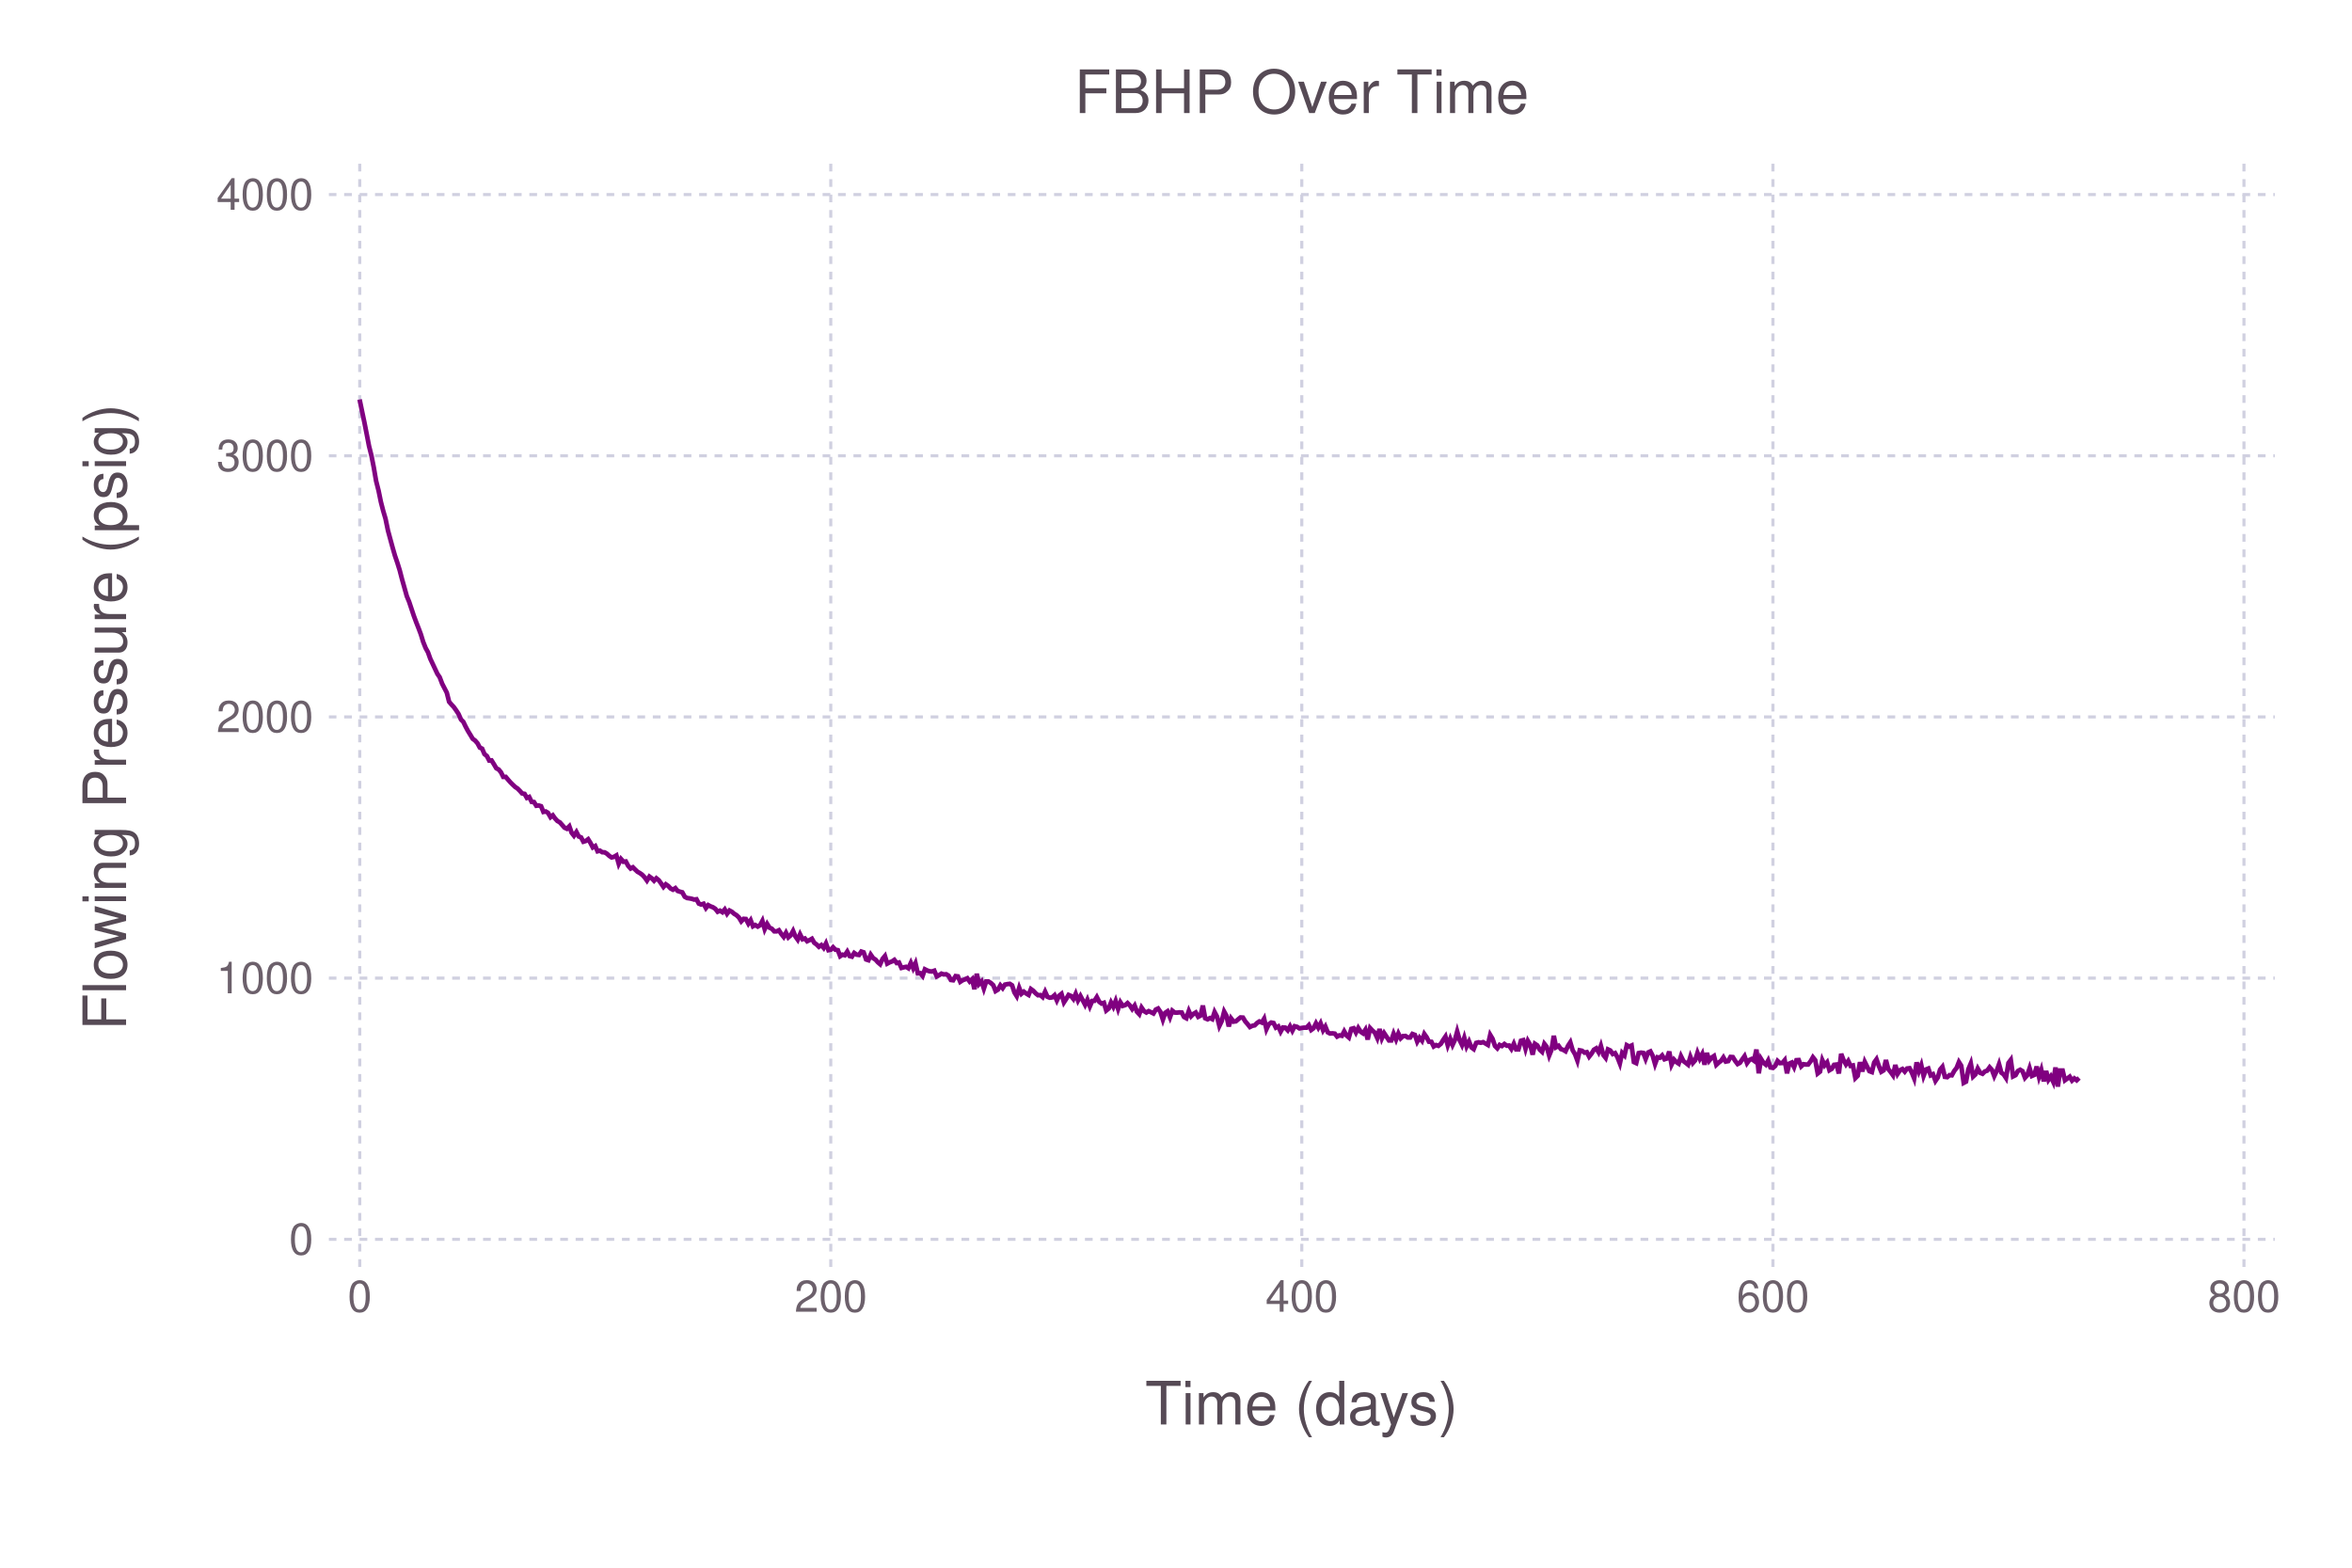
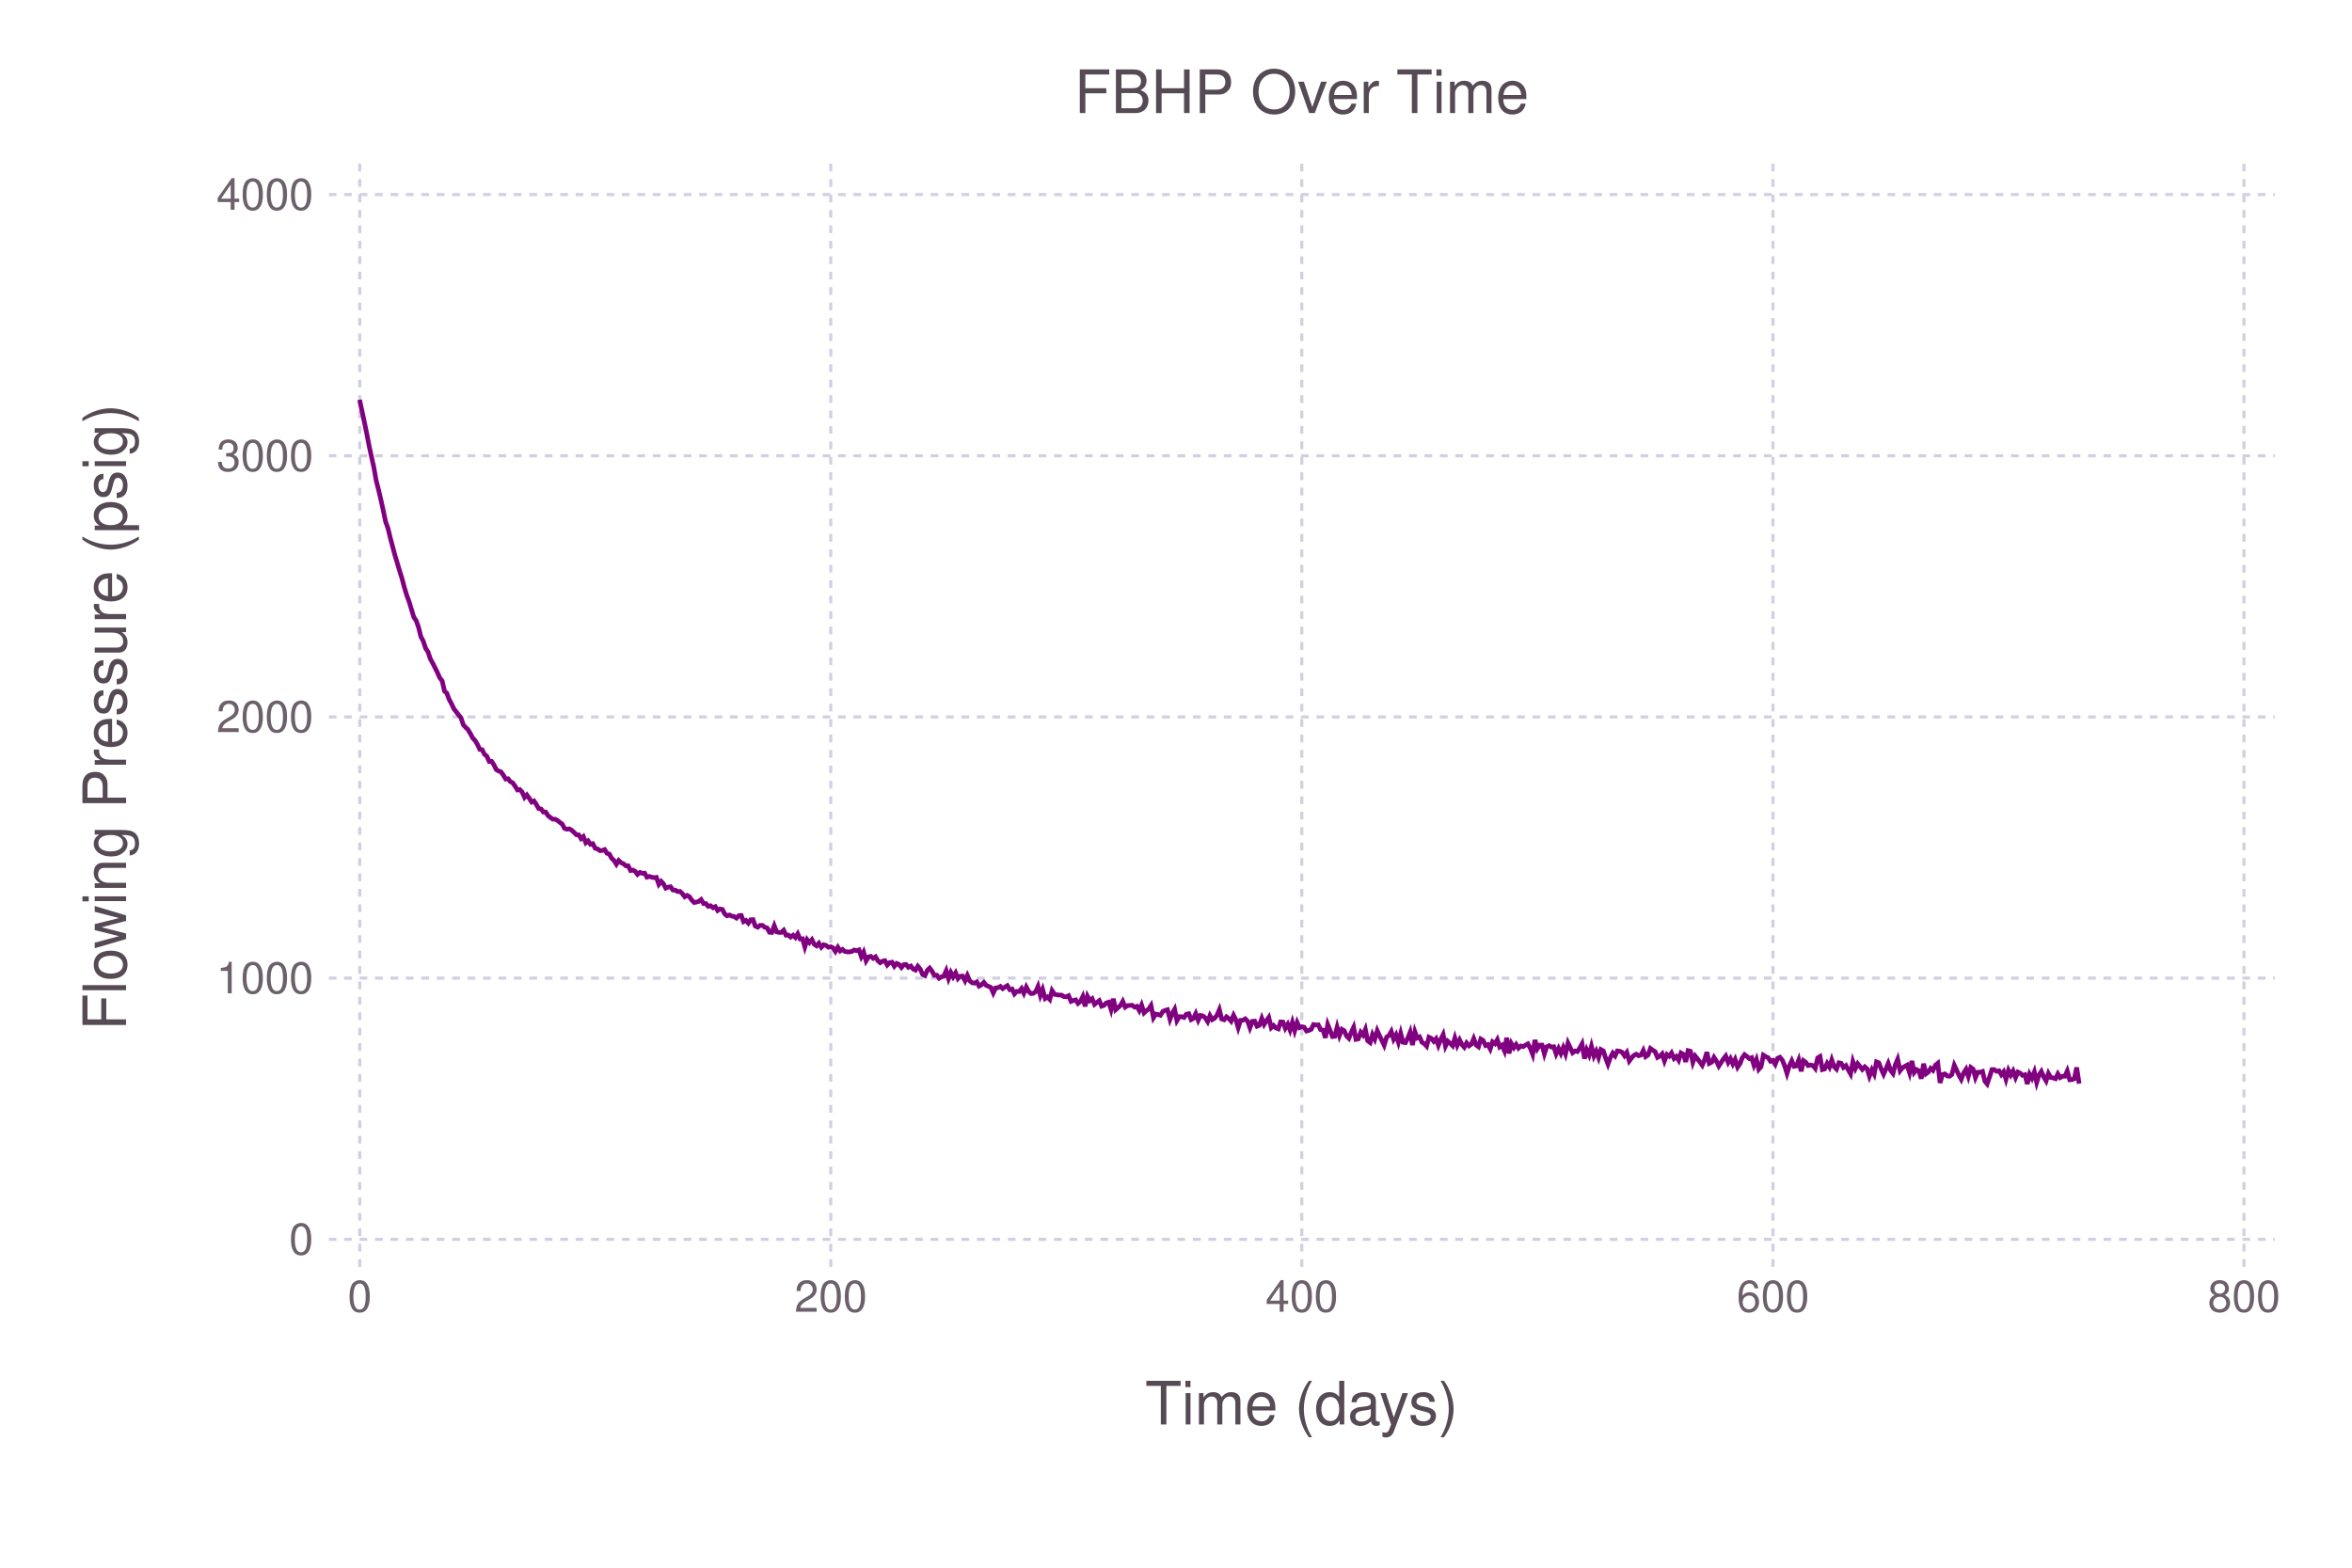
<svg xmlns="http://www.w3.org/2000/svg" version="1.2" width="152.4mm" height="101.6mm" viewBox="0 0 152.4 101.6" stroke="none" fill="#000000" stroke-width="0.3" font-size="3.88">
  <defs>
    <marker id="arrow" markerWidth="15" markerHeight="7" refX="5" refY="3.5" orient="auto" markerUnits="strokeWidth">
      <path d="M0,0 L15,3.5 L0,7 z" stroke="context-stroke" fill="context-stroke" />
    </marker>
  </defs>
-   <g class="plotroot xscalable yscalable" id="img-23e06792-1">
-     <g font-size="3.88" font-family="'PT Sans','Helvetica Neue','Helvetica',sans-serif" fill="#564A55" stroke="#000000" stroke-opacity="0.000" id="img-23e06792-2">
+   <g class="plotroot xscalable yscalable" id="img-602f69f2-1">
+     <g font-size="3.88" font-family="'PT Sans','Helvetica Neue','Helvetica',sans-serif" fill="#564A55" stroke="#000000" stroke-opacity="0.000" id="img-602f69f2-2">
      <g transform="translate(84.35,89.99)">
        <g class="primitive">
          <text text-anchor="middle" dy="0.6em">Time (days)</text>
        </g>
      </g>
    </g>
-     <g class="guide xlabels" font-size="2.82" font-family="'PT Sans Caption','Helvetica Neue','Helvetica',sans-serif" fill="#6C606B" id="img-23e06792-3">
+     <g class="guide xlabels" font-size="2.82" font-family="'PT Sans Caption','Helvetica Neue','Helvetica',sans-serif" fill="#6C606B" id="img-602f69f2-3">
      <g transform="translate(23.31,83.32)">
        <g class="primitive">
          <text text-anchor="middle" dy="0.6em">0</text>
        </g>
      </g>
      <g transform="translate(53.83,83.32)">
        <g class="primitive">
          <text text-anchor="middle" dy="0.6em">200</text>
        </g>
      </g>
      <g transform="translate(84.35,83.32)">
        <g class="primitive">
          <text text-anchor="middle" dy="0.6em">400</text>
        </g>
      </g>
      <g transform="translate(114.88,83.32)">
        <g class="primitive">
          <text text-anchor="middle" dy="0.6em">600</text>
        </g>
      </g>
      <g transform="translate(145.4,83.32)">
        <g class="primitive">
          <text text-anchor="middle" dy="0.6em">800</text>
        </g>
      </g>
    </g>
-     <g clip-path="url(#img-23e06792-4)">
-       <g id="img-23e06792-5">
-         <g pointer-events="visible" fill="#000000" fill-opacity="0.000" stroke="#000000" stroke-opacity="0.000" class="guide background" id="img-23e06792-6">
-           <g transform="translate(84.35,46.46)" id="img-23e06792-7">
+     <g clip-path="url(#img-602f69f2-4)">
+       <g id="img-602f69f2-5">
+         <g pointer-events="visible" fill="#000000" fill-opacity="0.000" stroke="#000000" stroke-opacity="0.000" class="guide background" id="img-602f69f2-6">
+           <g transform="translate(84.35,46.46)" id="img-602f69f2-7">
            <path d="M-63.05,-35.85 L 63.05 -35.85 63.05 35.85 -63.05 35.85 z" class="primitive" />
          </g>
        </g>
-         <g class="guide ygridlines xfixed" stroke-dasharray="0.5,0.5" stroke-width="0.2" stroke="#D0D0E0" id="img-23e06792-8">
-           <g transform="translate(84.35,80.32)" id="img-23e06792-9">
+         <g class="guide ygridlines xfixed" stroke-dasharray="0.5,0.5" stroke-width="0.2" stroke="#D0D0E0" id="img-602f69f2-8">
+           <g transform="translate(84.35,80.32)" id="img-602f69f2-9">
            <path fill="none" d="M-63.05,0 L 63.05 0" class="primitive" />
          </g>
-           <g transform="translate(84.35,63.39)" id="img-23e06792-10">
+           <g transform="translate(84.35,63.39)" id="img-602f69f2-10">
            <path fill="none" d="M-63.05,0 L 63.05 0" class="primitive" />
          </g>
-           <g transform="translate(84.35,46.46)" id="img-23e06792-11">
+           <g transform="translate(84.35,46.46)" id="img-602f69f2-11">
            <path fill="none" d="M-63.05,0 L 63.05 0" class="primitive" />
          </g>
-           <g transform="translate(84.35,29.54)" id="img-23e06792-12">
+           <g transform="translate(84.35,29.54)" id="img-602f69f2-12">
            <path fill="none" d="M-63.05,0 L 63.05 0" class="primitive" />
          </g>
-           <g transform="translate(84.35,12.61)" id="img-23e06792-13">
+           <g transform="translate(84.35,12.61)" id="img-602f69f2-13">
            <path fill="none" d="M-63.05,0 L 63.05 0" class="primitive" />
          </g>
        </g>
-         <g class="guide xgridlines yfixed" stroke-dasharray="0.5,0.5" stroke-width="0.2" stroke="#D0D0E0" id="img-23e06792-14">
-           <g transform="translate(23.31,46.46)" id="img-23e06792-15">
+         <g class="guide xgridlines yfixed" stroke-dasharray="0.5,0.5" stroke-width="0.2" stroke="#D0D0E0" id="img-602f69f2-14">
+           <g transform="translate(23.31,46.46)" id="img-602f69f2-15">
            <path fill="none" d="M0,-35.85 L 0 35.85" class="primitive" />
          </g>
-           <g transform="translate(53.83,46.46)" id="img-23e06792-16">
+           <g transform="translate(53.83,46.46)" id="img-602f69f2-16">
            <path fill="none" d="M0,-35.85 L 0 35.85" class="primitive" />
          </g>
-           <g transform="translate(84.35,46.46)" id="img-23e06792-17">
+           <g transform="translate(84.35,46.46)" id="img-602f69f2-17">
            <path fill="none" d="M0,-35.85 L 0 35.85" class="primitive" />
          </g>
-           <g transform="translate(114.88,46.46)" id="img-23e06792-18">
+           <g transform="translate(114.88,46.46)" id="img-602f69f2-18">
            <path fill="none" d="M0,-35.85 L 0 35.85" class="primitive" />
          </g>
-           <g transform="translate(145.4,46.46)" id="img-23e06792-19">
+           <g transform="translate(145.4,46.46)" id="img-602f69f2-19">
            <path fill="none" d="M0,-35.85 L 0 35.85" class="primitive" />
          </g>
        </g>
-         <g class="plotpanel" id="img-23e06792-20">
-           <g stroke-width="0.3" fill="#000000" fill-opacity="0.000" class="geometry" id="img-23e06792-21">
-             <g class="color_RGB{N0f8}(0.502,0.0,0.502)" stroke-dasharray="none" stroke="#800080" id="img-23e06792-22">
-               <g transform="translate(79.01,62.87)" id="img-23e06792-23">
-                 <path fill="none" d="M-55.71,-36.98 L -55.55 -36.21 -55.4 -35.5 -55.25 -34.74 -55.1 -33.97 -54.94 -33.33 -54.79 -32.57 -54.64 -31.7 -54.48 -31.07 -54.33 -30.34 -54.18 -29.76 -54.03 -29.25 -53.87 -28.48 -53.72 -27.93 -53.57 -27.38 -53.42 -26.86 -53.26 -26.39 -53.11 -25.91 -52.96 -25.33 -52.81 -24.8 -52.65 -24.23 -52.5 -23.87 -52.35 -23.42 -52.2 -22.97 -52.04 -22.54 -51.89 -22.16 -51.74 -21.76 -51.59 -21.27 -51.43 -20.87 -51.28 -20.6 -51.13 -20.18 -50.97 -19.84 -50.82 -19.52 -50.67 -19.2 -50.52 -18.98 -50.36 -18.56 -50.21 -18.27 -50.06 -17.98 -49.91 -17.39 -49.75 -17.2 -49.6 -17.04 -49.45 -16.83 -49.3 -16.6 -49.14 -16.24 -48.99 -16.09 -48.84 -15.78 -48.69 -15.5 -48.53 -15.24 -48.38 -14.99 -48.23 -14.88 -48.07 -14.7 -47.92 -14.42 -47.77 -14.35 -47.62 -14 -47.46 -13.87 -47.31 -13.58 -47.16 -13.59 -47.01 -13.35 -46.85 -13.08 -46.7 -13 -46.55 -12.82 -46.4 -12.52 -46.24 -12.52 -46.09 -12.34 -45.94 -12.17 -45.79 -12.02 -45.63 -11.87 -45.48 -11.77 -45.33 -11.62 -45.18 -11.45 -45.02 -11.42 -44.87 -11.16 -44.72 -11.22 -44.56 -10.9 -44.41 -10.89 -44.26 -10.65 -44.11 -10.67 -43.95 -10.62 -43.8 -10.25 -43.65 -10.28 -43.5 -10.19 -43.34 -9.91 -43.19 -10.03 -43.04 -9.82 -42.89 -9.66 -42.73 -9.57 -42.58 -9.4 -42.43 -9.23 -42.28 -9.16 -42.12 -9.32 -41.97 -8.9 -41.82 -8.71 -41.66 -8.95 -41.51 -8.66 -41.36 -8.6 -41.21 -8.32 -41.05 -8.37 -40.9 -8.48 -40.75 -8.24 -40.6 -7.95 -40.44 -8.04 -40.29 -7.7 -40.14 -7.74 -39.99 -7.64 -39.83 -7.63 -39.68 -7.54 -39.53 -7.4 -39.38 -7.3 -39.22 -7.34 -39.07 -7.43 -38.92 -6.89 -38.77 -7.2 -38.61 -7.02 -38.46 -7.04 -38.31 -6.76 -38.15 -6.58 -38 -6.66 -37.85 -6.51 -37.7 -6.37 -37.54 -6.28 -37.39 -6.17 -37.24 -6.01 -37.09 -5.8 -36.93 -6.06 -36.78 -5.95 -36.63 -5.79 -36.48 -5.95 -36.32 -5.82 -36.17 -5.61 -36.02 -5.39 -35.87 -5.56 -35.71 -5.45 -35.56 -5.29 -35.41 -5.21 -35.25 -5.31 -35.1 -5.13 -34.95 -5.08 -34.8 -5.04 -34.64 -4.75 -34.49 -4.67 -34.34 -4.65 -34.19 -4.62 -34.03 -4.57 -33.88 -4.59 -33.73 -4.31 -33.58 -4.25 -33.42 -4.3 -33.27 -4.02 -33.12 -4.21 -32.97 -4.13 -32.81 -4.07 -32.66 -3.97 -32.51 -3.78 -32.36 -3.85 -32.2 -3.75 -32.05 -3.93 -31.9 -3.65 -31.74 -3.86 -31.59 -3.78 -31.44 -3.65 -31.29 -3.56 -31.13 -3.41 -30.98 -3.16 -30.83 -3.32 -30.68 -3.31 -30.52 -3.01 -30.37 -3.23 -30.22 -2.84 -30.07 -2.92 -29.91 -2.82 -29.76 -2.91 -29.61 -3.19 -29.46 -2.65 -29.3 -2.99 -29.15 -2.75 -29 -2.68 -28.84 -2.51 -28.69 -2.51 -28.54 -2.58 -28.39 -2.35 -28.23 -2.15 -28.08 -2.42 -27.93 -2.12 -27.78 -2.25 -27.62 -2.54 -27.47 -2.18 -27.32 -1.97 -27.17 -2.32 -27.01 -2 -26.86 -2.05 -26.71 -1.87 -26.56 -1.94 -26.4 -2.03 -26.25 -1.77 -26.1 -1.66 -25.95 -1.51 -25.79 -1.62 -25.64 -1.44 -25.49 -1.73 -25.33 -1.29 -25.18 -1.32 -25.03 -1.48 -24.88 -1.32 -24.72 -1.29 -24.57 -0.9 -24.42 -1 -24.27 -0.96 -24.11 -1.2 -23.96 -0.91 -23.81 -0.87 -23.66 -1.11 -23.5 -1 -23.35 -0.98 -23.2 -1.2 -23.05 -1.15 -22.89 -0.69 -22.74 -0.64 -22.59 -1 -22.43 -0.77 -22.28 -0.68 -22.13 -0.51 -21.98 -0.38 -21.82 -0.73 -21.67 -0.91 -21.52 -0.42 -21.37 -0.5 -21.21 -0.56 -21.06 -0.66 -20.91 -0.46 -20.76 -0.49 -20.6 -0.14 -20.45 -0.18 -20.3 -0.21 -20.15 -0.12 -19.99 -0.47 -19.84 -0.12 -19.69 -0.44 -19.54 0.21 -19.38 0.2 -19.23 0.38 -19.08 -0.05 -18.92 0.03 -18.77 0.08 -18.62 0.09 -18.47 0.04 -18.31 0.41 -18.16 0.33 -18.01 0.23 -17.86 0.28 -17.7 0.27 -17.55 0.36 -17.4 0.64 -17.25 0.66 -17.09 0.39 -16.94 0.41 -16.79 0.76 -16.64 0.66 -16.48 0.6 -16.33 0.53 -16.18 0.74 -16.02 0.59 -15.87 1.24 -15.72 0.24 -15.57 0.9 -15.41 0.73 -15.26 1.2 -15.11 0.74 -14.96 0.74 -14.8 0.84 -14.65 0.98 -14.5 1.36 -14.35 1.27 -14.19 0.99 -14.04 1.17 -13.89 0.94 -13.74 0.91 -13.58 0.89 -13.43 0.99 -13.28 1.45 -13.13 1.69 -12.97 1.15 -12.82 1.53 -12.67 1.4 -12.51 1.52 -12.36 1.61 -12.21 1.23 -12.06 1.34 -11.9 1.51 -11.75 1.63 -11.6 1.62 -11.45 1.75 -11.29 1.4 -11.14 1.73 -10.99 1.79 -10.84 1.77 -10.68 1.63 -10.53 1.97 -10.38 1.66 -10.23 1.54 -10.07 2.09 -9.92 1.86 -9.77 1.61 -9.61 1.68 -9.46 1.87 -9.31 1.54 -9.16 1.97 -9 1.68 -8.85 1.96 -8.7 2.25 -8.55 1.92 -8.39 2.35 -8.24 2 -8.09 1.99 -7.94 1.75 -7.78 2.06 -7.63 2.17 -7.48 2.12 -7.33 2.62 -7.17 2.49 -7.02 2.1 -6.87 2.38 -6.72 2 -6.56 2.52 -6.41 2.09 -6.26 2.32 -6.1 2.27 -5.95 2.14 -5.8 2.29 -5.65 2.52 -5.49 2.3 -5.34 2.7 -5.19 2.86 -5.04 2.43 -4.88 2.66 -4.73 2.75 -4.58 2.66 -4.43 2.73 -4.27 2.81 -4.12 2.56 -3.97 2.49 -3.82 2.71 -3.66 3.21 -3.51 2.77 -3.36 2.67 -3.2 3.06 -3.05 2.63 -2.9 2.75 -2.75 2.76 -2.59 2.74 -2.44 2.75 -2.29 3.04 -2.14 3.12 -1.98 2.65 -1.83 2.99 -1.68 2.84 -1.53 2.75 -1.37 3.03 -1.22 2.95 -1.07 2.3 -0.92 3.12 -0.76 3.19 -0.61 3.11 -0.46 3.18 -0.31 2.72 -0.15 3.02 0 3.62 0.15 3.31 0.31 2.69 0.46 2.96 0.61 3.65 0.76 3.13 0.92 3.34 1.07 3.32 1.22 3.19 1.37 3.07 1.53 3.08 1.68 3.33 1.83 3.5 1.98 3.69 2.14 3.61 2.29 3.58 2.44 3.43 2.59 3.33 2.75 3.4 2.9 3.15 3.05 3.83 3.2 3.51 3.36 3.4 3.51 3.43 3.66 3.73 3.82 3.65 3.97 3.99 4.12 3.72 4.27 3.73 4.43 3.9 4.58 3.64 4.73 3.93 4.88 3.64 5.04 3.68 5.19 3.78 5.34 3.75 5.49 3.73 5.65 3.73 5.8 3.57 5.95 3.88 6.1 3.77 6.26 3.45 6.41 3.73 6.56 3.45 6.72 3.9 6.87 3.66 7.02 4.03 7.17 4.11 7.33 4.1 7.48 4.12 7.63 4.31 7.78 4.23 7.94 4.26 8.09 3.97 8.24 4.24 8.39 4.37 8.55 3.81 8.7 3.77 8.85 4.05 9 3.75 9.16 4 9.31 4.1 9.46 3.87 9.61 4.5 9.77 3.76 9.92 3.92 10.07 4.05 10.23 4.4 10.38 3.82 10.53 4.42 10.68 4.09 10.84 4.33 10.99 4.56 11.14 4.56 11.29 4.12 11.45 4.5 11.6 4.11 11.75 4.42 11.9 4.28 12.06 4.27 12.21 4.37 12.36 4.37 12.51 4.14 12.67 4.2 12.82 4.64 12.97 4.38 13.13 4.58 13.28 4.14 13.43 4.35 13.58 4.64 13.74 4.65 13.89 4.95 14.04 4.86 14.19 4.91 14.35 4.78 14.5 4.53 14.65 4.31 14.8 4.88 14.96 4.46 15.11 4.85 15.26 4.53 15.41 3.98 15.57 4.54 15.72 4.85 15.87 4.39 16.02 4.95 16.18 4.63 16.33 5.01 16.48 5.12 16.64 4.72 16.79 4.68 16.94 4.71 17.09 4.67 17.25 4.76 17.4 4.85 17.55 4.2 17.7 4.45 17.86 4.92 18.01 5.07 18.16 4.85 18.31 4.92 18.47 4.79 18.62 4.9 18.77 4.89 18.92 5.11 19.08 4.77 19.23 5.14 19.38 5.14 19.54 4.58 19.69 4.54 19.84 5.1 19.99 4.59 20.15 4.86 20.3 5.48 20.45 4.78 20.6 4.88 20.76 5.16 20.91 5.3 21.06 4.78 21.21 4.97 21.37 5.54 21.52 5.17 21.67 4.26 21.82 5 21.98 4.91 22.13 5.12 22.28 5.17 22.43 5.26 22.59 4.91 22.74 4.68 22.89 5.19 23.05 5.46 23.2 5.87 23.35 5.2 23.5 5.23 23.66 5.35 23.81 5.32 23.96 5.61 24.11 5.42 24.27 5.16 24.42 5.07 24.57 5.32 24.72 4.91 24.88 5.5 25.03 5.69 25.18 5.14 25.33 5.21 25.49 5.44 25.64 5.38 25.79 5.64 25.95 6.05 26.1 5.37 26.25 5.53 26.4 4.87 26.56 4.96 26.71 4.89 26.86 5.96 27.01 6.03 27.17 5.38 27.32 5.35 27.47 5.37 27.62 5.76 27.78 5.34 27.93 5.27 28.08 5.56 28.23 6.09 28.39 5.65 28.54 5.68 28.69 5.53 28.84 5.78 29 5.73 29.15 5.28 29.3 6.13 29.46 5.8 29.61 5.96 29.76 6.06 29.91 5.58 30.07 5.9 30.22 6.01 30.37 6.13 30.52 5.62 30.68 6.02 30.83 5.85 30.98 5.36 31.13 5.74 31.29 5.44 31.44 6.13 31.59 5.37 31.74 5.87 31.9 5.67 32.05 5.57 32.2 6.14 32.36 5.99 32.51 5.88 32.66 5.66 32.81 5.93 32.97 5.9 33.12 5.63 33.27 5.64 33.42 5.88 33.58 6.09 33.73 6.01 33.88 5.79 34.03 5.58 34.19 6.03 34.34 5.83 34.49 5.76 34.64 5.87 34.8 5.15 34.95 6.69 35.1 5.76 35.25 6 35.41 6.13 35.56 5.86 35.71 6.31 35.87 6.34 36.02 6.21 36.17 5.89 36.32 6.03 36.48 6.02 36.63 5.84 36.78 6.69 36.93 6.06 37.09 5.99 37.24 6.29 37.39 5.84 37.54 5.83 37.7 6.24 37.85 6.1 38 6.12 38.15 6.12 38.31 5.91 38.46 5.65 38.61 5.84 38.77 6.7 38.92 6.58 39.07 5.84 39.22 6.17 39.38 5.98 39.53 6.49 39.68 6.4 39.83 6.14 39.99 6.12 40.14 6.7 40.29 5.43 40.44 5.82 40.6 6.11 40.75 5.89 40.9 6.21 41.05 6.18 41.21 7 41.36 6.85 41.51 5.97 41.66 6.57 41.82 5.95 41.97 6.25 42.12 6.55 42.28 6.61 42.43 5.99 42.58 5.78 42.73 6.21 42.89 6.59 43.04 6.5 43.19 5.83 43.34 6.41 43.5 6.61 43.65 6.82 43.8 6.15 43.95 6.72 44.11 6.48 44.26 6.41 44.41 6.58 44.56 6.38 44.72 6.36 44.87 6.65 45.02 7.02 45.18 5.98 45.33 6.54 45.48 6.16 45.63 6.86 45.79 6.44 45.94 6.38 46.09 6.82 46.24 6.75 46.4 7.18 46.55 6.96 46.7 6.45 46.85 6.27 47.01 6.92 47.16 6.94 47.31 6.81 47.46 6.82 47.62 6.53 47.77 6.34 47.92 5.96 48.07 6.2 48.23 7.31 48.38 7.23 48.53 6.43 48.69 6.05 48.84 6.9 48.99 6.76 49.14 6.38 49.3 6.66 49.45 6.72 49.6 6.57 49.75 6.52 49.91 6.3 50.06 6.47 50.21 6.87 50.36 6.55 50.52 6.1 50.67 6.65 50.82 6.76 50.97 6.99 51.13 6.02 51.28 5.82 51.43 6.89 51.59 6.81 51.74 6.54 51.89 6.46 52.04 6.55 52.2 6.98 52.35 6.81 52.5 6.36 52.65 6.86 52.81 6.79 52.96 6.25 53.11 6.92 53.26 6.47 53.42 7.21 53.57 6.54 53.72 7.11 53.87 6.89 54.03 7.24 54.18 6.31 54.33 7.55 54.48 6.51 54.64 6.51 54.79 7.14 54.94 7.03 55.1 6.91 55.25 7.16 55.4 7.02 55.55 7.14 55.71 6.99" class="primitive" />
+         <g class="plotpanel" id="img-602f69f2-20">
+           <g stroke-width="0.3" fill="#000000" fill-opacity="0.000" class="geometry" id="img-602f69f2-21">
+             <g class="color_RGB{N0f8}(0.502,0.0,0.502)" stroke-dasharray="none" stroke="#800080" id="img-602f69f2-22">
+               <g transform="translate(79.01,62.88)" id="img-602f69f2-23">
+                 <path fill="none" d="M-55.71,-36.97 L -55.55 -36.22 -55.4 -35.52 -55.25 -34.8 -55.1 -34.02 -54.94 -33.28 -54.79 -32.61 -54.64 -31.76 -54.48 -31.13 -54.33 -30.49 -54.18 -29.82 -54.03 -29.09 -53.87 -28.64 -53.72 -28.02 -53.57 -27.46 -53.42 -26.89 -53.26 -26.37 -53.11 -25.86 -52.96 -25.38 -52.81 -24.81 -52.65 -24.29 -52.5 -23.88 -52.35 -23.39 -52.2 -22.89 -52.04 -22.65 -51.89 -22.23 -51.74 -21.62 -51.59 -21.34 -51.43 -20.86 -51.28 -20.64 -51.13 -20.19 -50.97 -19.9 -50.82 -19.6 -50.67 -19.3 -50.52 -18.96 -50.36 -18.75 -50.21 -18.09 -50.06 -17.96 -49.91 -17.56 -49.75 -17.26 -49.6 -16.94 -49.45 -16.75 -49.3 -16.55 -49.14 -16.36 -48.99 -15.91 -48.84 -15.74 -48.69 -15.6 -48.53 -15.33 -48.38 -15.05 -48.23 -14.89 -48.07 -14.63 -47.92 -14.31 -47.77 -14.29 -47.62 -14 -47.46 -13.86 -47.31 -13.53 -47.16 -13.54 -47.01 -13.32 -46.85 -13 -46.7 -12.91 -46.55 -12.86 -46.4 -12.65 -46.24 -12.39 -46.09 -12.41 -45.94 -12.22 -45.79 -12.15 -45.63 -11.92 -45.48 -11.68 -45.33 -11.71 -45.18 -11.55 -45.02 -11.2 -44.87 -11.36 -44.72 -11.15 -44.56 -10.9 -44.41 -10.97 -44.26 -10.75 -44.11 -10.48 -43.95 -10.45 -43.8 -10.25 -43.65 -10.25 -43.5 -10.02 -43.34 -9.89 -43.19 -9.79 -43.04 -9.79 -42.89 -9.71 -42.73 -9.58 -42.58 -9.47 -42.43 -9.19 -42.28 -9.14 -42.12 -9.16 -41.97 -9.08 -41.82 -8.94 -41.66 -8.78 -41.51 -8.77 -41.36 -8.53 -41.21 -8.66 -41.05 -8.26 -40.9 -8.38 -40.75 -8.16 -40.6 -8.2 -40.44 -7.9 -40.29 -7.86 -40.14 -7.75 -39.99 -7.76 -39.83 -7.82 -39.68 -7.58 -39.53 -7.53 -39.38 -7.26 -39.22 -7.11 -39.07 -6.87 -38.92 -7.11 -38.77 -6.97 -38.61 -6.9 -38.46 -6.77 -38.31 -6.77 -38.15 -6.46 -38 -6.49 -37.85 -6.41 -37.7 -6.21 -37.54 -6.34 -37.39 -6.28 -37.24 -6.29 -37.09 -6.03 -36.93 -6.08 -36.78 -6.03 -36.63 -6 -36.48 -6.02 -36.32 -5.57 -36.17 -5.76 -36.02 -5.6 -35.87 -5.32 -35.71 -5.39 -35.56 -5.41 -35.41 -5.2 -35.25 -5.19 -35.1 -5.1 -34.95 -5.11 -34.8 -4.97 -34.64 -4.76 -34.49 -4.85 -34.34 -4.77 -34.19 -4.55 -34.03 -4.39 -33.88 -4.42 -33.73 -4.46 -33.58 -4.58 -33.42 -4.32 -33.27 -4.32 -33.12 -4.14 -32.97 -4.18 -32.81 -4.05 -32.66 -4.12 -32.51 -3.87 -32.36 -3.97 -32.2 -3.94 -32.05 -3.65 -31.9 -3.53 -31.74 -3.58 -31.59 -3.51 -31.44 -3.48 -31.29 -3.38 -31.13 -3.54 -30.98 -3.55 -30.83 -3.15 -30.68 -3.23 -30.52 -3.05 -30.37 -3.27 -30.22 -3.28 -30.07 -2.86 -29.91 -2.79 -29.76 -2.91 -29.61 -2.91 -29.46 -2.79 -29.3 -2.74 -29.15 -2.46 -29 -2.45 -28.84 -2.88 -28.69 -2.49 -28.54 -2.45 -28.39 -2.45 -28.23 -2.59 -28.08 -2.27 -27.93 -2.28 -27.78 -2.15 -27.62 -2.27 -27.47 -2.12 -27.32 -2.36 -27.17 -2.03 -27.01 -2.04 -26.86 -1.51 -26.71 -1.98 -26.56 -1.79 -26.4 -1.98 -26.25 -1.68 -26.1 -1.58 -25.95 -1.75 -25.79 -1.49 -25.64 -1.65 -25.49 -1.61 -25.33 -1.49 -25.18 -1.52 -25.03 -1.45 -24.88 -1.22 -24.72 -1.49 -24.57 -1.25 -24.42 -1.35 -24.27 -1.22 -24.11 -1.19 -23.96 -1.19 -23.81 -1.22 -23.66 -1.31 -23.5 -1.27 -23.35 -1.32 -23.2 -0.88 -23.05 -1.17 -22.89 -0.61 -22.74 -0.86 -22.59 -0.9 -22.43 -0.77 -22.28 -0.87 -22.13 -0.62 -21.98 -0.49 -21.82 -0.59 -21.67 -0.62 -21.52 -0.34 -21.37 -0.49 -21.21 -0.52 -21.06 -0.26 -20.91 -0.44 -20.76 -0.38 -20.6 -0.18 -20.45 -0.36 -20.3 -0.37 -20.15 -0.19 -19.99 -0.27 -19.84 -0.08 -19.69 -0.01 -19.54 -0.26 -19.38 -0.07 -19.23 0.27 -19.08 0.35 -18.92 0 -18.77 -0.14 -18.62 0.06 -18.47 0.33 -18.31 0.32 -18.16 0.52 -18.01 0.43 -17.86 0.39 -17.7 0.03 -17.55 0.54 -17.4 0.15 -17.25 0.43 -17.09 0.17 -16.94 0.54 -16.79 0.39 -16.64 0.38 -16.48 0.68 -16.33 0.34 -16.18 0.68 -16.02 0.81 -15.87 0.84 -15.72 0.76 -15.57 1.03 -15.41 0.94 -15.26 0.79 -15.11 0.98 -14.96 1.04 -14.8 1.12 -14.65 1.47 -14.5 1.15 -14.35 1.13 -14.19 1.05 -14.04 1.19 -13.89 1.09 -13.74 1 -13.58 1.26 -13.43 1.22 -13.28 1.53 -13.13 1.37 -12.97 1.38 -12.82 1.19 -12.67 1.49 -12.51 1.09 -12.36 1.37 -12.21 1.51 -12.06 1.5 -11.9 1.39 -11.75 1.05 -11.6 1.63 -11.45 1.25 -11.29 1.83 -11.14 1.73 -10.99 1.89 -10.84 1.32 -10.68 1.56 -10.53 1.59 -10.38 1.61 -10.23 1.61 -10.07 1.71 -9.92 1.72 -9.77 1.65 -9.61 2.02 -9.46 1.96 -9.31 1.92 -9.16 2.15 -9 2.02 -8.85 1.71 -8.7 2.34 -8.55 1.68 -8.39 1.97 -8.24 1.85 -8.09 2.21 -7.94 2.09 -7.78 1.97 -7.63 2.33 -7.48 2.28 -7.33 2.12 -7.17 2.07 -7.02 2.54 -6.87 1.85 -6.72 2.56 -6.56 2.42 -6.41 2.28 -6.26 2.02 -6.1 2.39 -5.95 2.29 -5.8 2.28 -5.65 2.27 -5.49 2.39 -5.34 2.34 -5.19 2.61 -5.04 2.26 -4.88 2.76 -4.73 2.62 -4.58 2.52 -4.43 2.29 -4.27 3.08 -4.12 2.84 -3.97 2.87 -3.82 2.92 -3.66 2.67 -3.51 2.6 -3.36 2.56 -3.2 3.18 -3.05 2.79 -2.9 2.53 -2.75 3.27 -2.59 3.01 -2.44 3.01 -2.29 3.06 -2.14 2.85 -1.98 2.82 -1.83 3.2 -1.68 3.12 -1.53 2.81 -1.37 3.24 -1.22 2.93 -1.07 2.96 -0.92 3.08 -0.76 3.33 -0.61 2.94 -0.46 3.2 -0.31 3.11 -0.15 2.91 0 2.56 0.15 3.16 0.31 3.21 0.46 3.02 0.61 3.13 0.76 3.3 0.92 2.92 1.07 3.21 1.22 3.72 1.37 3.25 1.53 3.24 1.68 3.15 1.83 3.3 1.98 3.73 2.14 3.31 2.29 3.3 2.44 3.63 2.59 3.57 2.75 3.12 2.9 3.51 3.05 3.27 3.2 3.06 3.36 3.72 3.51 3.58 3.66 3.74 3.82 3.8 3.97 3.35 4.12 3.36 4.27 3.76 4.43 3.5 4.58 3.88 4.73 3.38 4.88 3.92 5.04 3.39 5.19 3.72 5.34 3.66 5.49 3.69 5.65 3.94 5.8 3.9 5.95 3.83 6.1 3.52 6.26 3.55 6.41 3.54 6.56 3.85 6.72 3.88 6.87 4.38 7.02 3.52 7.17 3.89 7.33 4.3 7.48 4.28 7.63 3.69 7.78 4.24 7.94 3.83 8.09 3.92 8.24 4.26 8.39 4.41 8.55 4.02 8.7 3.7 8.85 4.48 9 4.45 9.16 4.02 9.31 4.2 9.46 3.84 9.61 4.57 9.77 4.69 9.92 4.17 10.07 4.47 10.23 3.92 10.38 4.25 10.53 4.55 10.68 4.86 10.84 4.33 10.99 4.23 11.14 3.97 11.29 4.47 11.45 4.19 11.6 4.66 11.75 4.09 11.9 4.67 12.06 4.69 12.21 4.39 12.36 4.02 12.51 4.85 12.67 3.99 12.82 4.39 12.97 4.32 13.13 4.67 13.28 4.76 13.43 4.92 13.58 4.34 13.74 4.42 13.89 4.61 14.04 4.44 14.19 4.87 14.35 4.47 14.5 4.17 14.65 4.92 14.8 4.6 14.96 4.74 15.11 4.89 15.26 4.39 15.41 4.87 15.57 4.52 15.72 4.82 15.87 4.99 16.02 4.71 16.18 4.9 16.33 4.79 16.48 4.43 16.64 4.85 16.79 4.96 16.94 4.46 17.09 4.55 17.25 4.88 17.4 4.82 17.55 5.1 17.7 4.64 17.86 4.76 18.01 4.5 18.16 4.97 18.31 4.86 18.47 5.22 18.62 4.38 18.77 5.39 18.92 4.75 19.08 5.02 19.23 4.81 19.38 5.05 19.54 4.91 19.69 4.95 19.84 4.85 19.99 4.77 20.15 5.06 20.3 5.45 20.45 4.52 20.6 5.09 20.76 4.85 20.91 4.85 21.06 5.42 21.21 4.96 21.37 4.89 21.52 4.98 21.67 4.96 21.82 5.42 21.98 5.07 22.13 5.39 22.28 5.02 22.43 5.42 22.59 4.72 22.74 5.03 22.89 5.35 23.05 5.23 23.2 5.27 23.35 5.04 23.5 4.77 23.66 5.73 23.81 5.17 23.96 5.49 24.11 4.93 24.27 5.56 24.42 5.25 24.57 5.66 24.72 5.14 24.88 5.23 25.03 5.7 25.18 6.09 25.33 5.67 25.49 5.37 25.64 5.55 25.79 5.23 25.95 5.25 26.1 5.32 26.25 5.54 26.4 5.33 26.56 5.88 26.71 5.68 26.86 5.52 27.01 5.44 27.17 5.54 27.32 5.49 27.47 5.2 27.62 5.6 27.78 5.49 27.93 5.07 28.08 5.18 28.23 5.27 28.39 5.65 28.54 5.57 28.69 5.42 28.84 5.88 29 5.46 29.15 5.57 29.3 5.36 29.46 5.72 29.61 5.59 29.76 5.83 29.91 5.36 30.07 5.45 30.22 5.94 30.37 5.21 30.52 5.25 30.68 5.97 30.83 5.56 30.98 5.74 31.13 5.94 31.29 6.16 31.44 5.81 31.59 5.31 31.74 6.04 31.9 5.96 32.05 5.65 32.2 5.88 32.36 6.21 32.51 5.98 32.66 5.75 32.81 5.56 32.97 5.98 33.12 5.73 33.27 6.07 33.42 5.78 33.58 6.28 33.73 6.06 33.88 5.68 34.03 5.47 34.19 5.59 34.34 5.73 34.49 5.67 34.64 6.16 34.8 5.79 34.95 6.42 35.1 6.25 35.25 5.5 35.41 5.6 35.56 5.67 35.71 5.9 35.87 5.84 36.02 6.09 36.17 5.71 36.32 5.64 36.48 5.83 36.63 6.2 36.78 6.69 36.93 6.21 37.09 5.87 37.24 6.23 37.39 6.2 37.54 5.82 37.7 6.55 37.85 5.86 38 5.97 38.15 6.18 38.31 6.14 38.46 6.18 38.61 6.36 38.77 5.68 38.92 5.59 39.07 6.44 39.22 6.4 39.38 6.04 39.53 6.28 39.68 5.81 39.83 6.25 39.99 6.41 40.14 6 40.29 6.03 40.44 6.3 40.6 6.18 40.75 6.46 40.9 6.72 41.05 5.92 41.21 6.37 41.36 6.06 41.51 6.24 41.66 6.43 41.82 6.26 41.97 6.39 42.12 6.87 42.28 6.45 42.43 6.73 42.58 5.94 42.73 6 42.89 6.42 43.04 6.74 43.19 6.4 43.34 6.04 43.5 6.5 43.65 6.69 43.8 6.12 43.95 5.77 44.11 6.51 44.26 6.32 44.41 6.24 44.56 6.15 44.72 6.64 44.87 5.88 45.02 6.63 45.18 6.44 45.33 6.52 45.48 7.03 45.63 6.06 45.79 6.71 45.94 6.6 46.09 6.36 46.24 6.49 46.4 6.15 46.55 6.03 46.7 7.3 46.85 6.76 47.01 6.72 47.16 6.85 47.31 6.87 47.46 6.76 47.62 6.16 47.77 6.47 47.92 6.8 48.07 7.07 48.23 6.65 48.38 6.42 48.53 6.88 48.69 6.3 48.84 6.41 48.99 6.96 49.14 6.61 49.3 6.61 49.45 6.56 49.6 7.19 49.75 7.37 49.91 6.9 50.06 6.44 50.21 6.44 50.36 6.55 50.52 6.52 50.67 6.77 50.82 6.58 50.97 7.07 51.13 6.49 51.28 6.79 51.43 6.53 51.59 6.96 51.74 6.6 51.89 6.67 52.04 6.81 52.2 6.77 52.35 7.37 52.5 6.74 52.65 7 52.81 6.59 52.96 7.27 53.11 6.79 53.26 6.56 53.42 6.92 53.57 7.17 53.72 6.69 53.87 6.95 54.03 6.98 54.18 7.03 54.33 6.72 54.48 6.96 54.64 6.87 54.79 6.87 54.94 6.53 55.1 7.1 55.25 7.09 55.4 7.03 55.55 6.3 55.71 7.35" class="primitive" />
              </g>
            </g>
          </g>
        </g>
      </g>
    </g>
-     <g class="guide ylabels" font-size="2.82" font-family="'PT Sans Caption','Helvetica Neue','Helvetica',sans-serif" fill="#6C606B" id="img-23e06792-24">
-       <g transform="translate(20.3,80.32)" id="img-23e06792-25">
+     <g class="guide ylabels" font-size="2.82" font-family="'PT Sans Caption','Helvetica Neue','Helvetica',sans-serif" fill="#6C606B" id="img-602f69f2-24">
+       <g transform="translate(20.3,80.32)" id="img-602f69f2-25">
        <g class="primitive">
          <text text-anchor="end" dy="0.35em">0</text>
        </g>
      </g>
-       <g transform="translate(20.3,63.39)" id="img-23e06792-26">
+       <g transform="translate(20.3,63.39)" id="img-602f69f2-26">
        <g class="primitive">
          <text text-anchor="end" dy="0.35em">1000</text>
        </g>
      </g>
-       <g transform="translate(20.3,46.46)" id="img-23e06792-27">
+       <g transform="translate(20.3,46.46)" id="img-602f69f2-27">
        <g class="primitive">
          <text text-anchor="end" dy="0.35em">2000</text>
        </g>
      </g>
-       <g transform="translate(20.3,29.54)" id="img-23e06792-28">
+       <g transform="translate(20.3,29.54)" id="img-602f69f2-28">
        <g class="primitive">
          <text text-anchor="end" dy="0.35em">3000</text>
        </g>
      </g>
-       <g transform="translate(20.3,12.61)" id="img-23e06792-29">
+       <g transform="translate(20.3,12.61)" id="img-602f69f2-29">
        <g class="primitive">
          <text text-anchor="end" dy="0.35em">4000</text>
        </g>
      </g>
    </g>
-     <g font-size="3.88" font-family="'PT Sans','Helvetica Neue','Helvetica',sans-serif" fill="#564A55" stroke="#000000" stroke-opacity="0.000" id="img-23e06792-30">
-       <g transform="translate(8.81,44.46)" id="img-23e06792-31">
+     <g font-size="3.88" font-family="'PT Sans','Helvetica Neue','Helvetica',sans-serif" fill="#564A55" stroke="#000000" stroke-opacity="0.000" id="img-602f69f2-30">
+       <g transform="translate(8.81,44.46)" id="img-602f69f2-31">
        <g class="primitive">
          <text text-anchor="middle" dy="0.35em" transform="rotate(-90,0, 2)">Flowing Pressure (psig)</text>
        </g>
      </g>
    </g>
-     <g font-size="3.88" font-family="'PT Sans','Helvetica Neue','Helvetica',sans-serif" fill="#564A55" stroke="#000000" stroke-opacity="0.000" id="img-23e06792-32">
-       <g transform="translate(84.35,5)" id="img-23e06792-33">
+     <g font-size="3.88" font-family="'PT Sans','Helvetica Neue','Helvetica',sans-serif" fill="#564A55" stroke="#000000" stroke-opacity="0.000" id="img-602f69f2-32">
+       <g transform="translate(84.35,5)" id="img-602f69f2-33">
        <g class="primitive">
          <text text-anchor="middle" dy="0.6em">FBHP Over Time</text>
        </g>
      </g>
    </g>
  </g>
  <defs>
-     <clipPath id="img-23e06792-4">
+     <clipPath id="img-602f69f2-4">
      <path d="M21.31,10.61 L 147.4 10.61 147.4 82.32 21.31 82.32" />
    </clipPath>
  </defs>
</svg>
